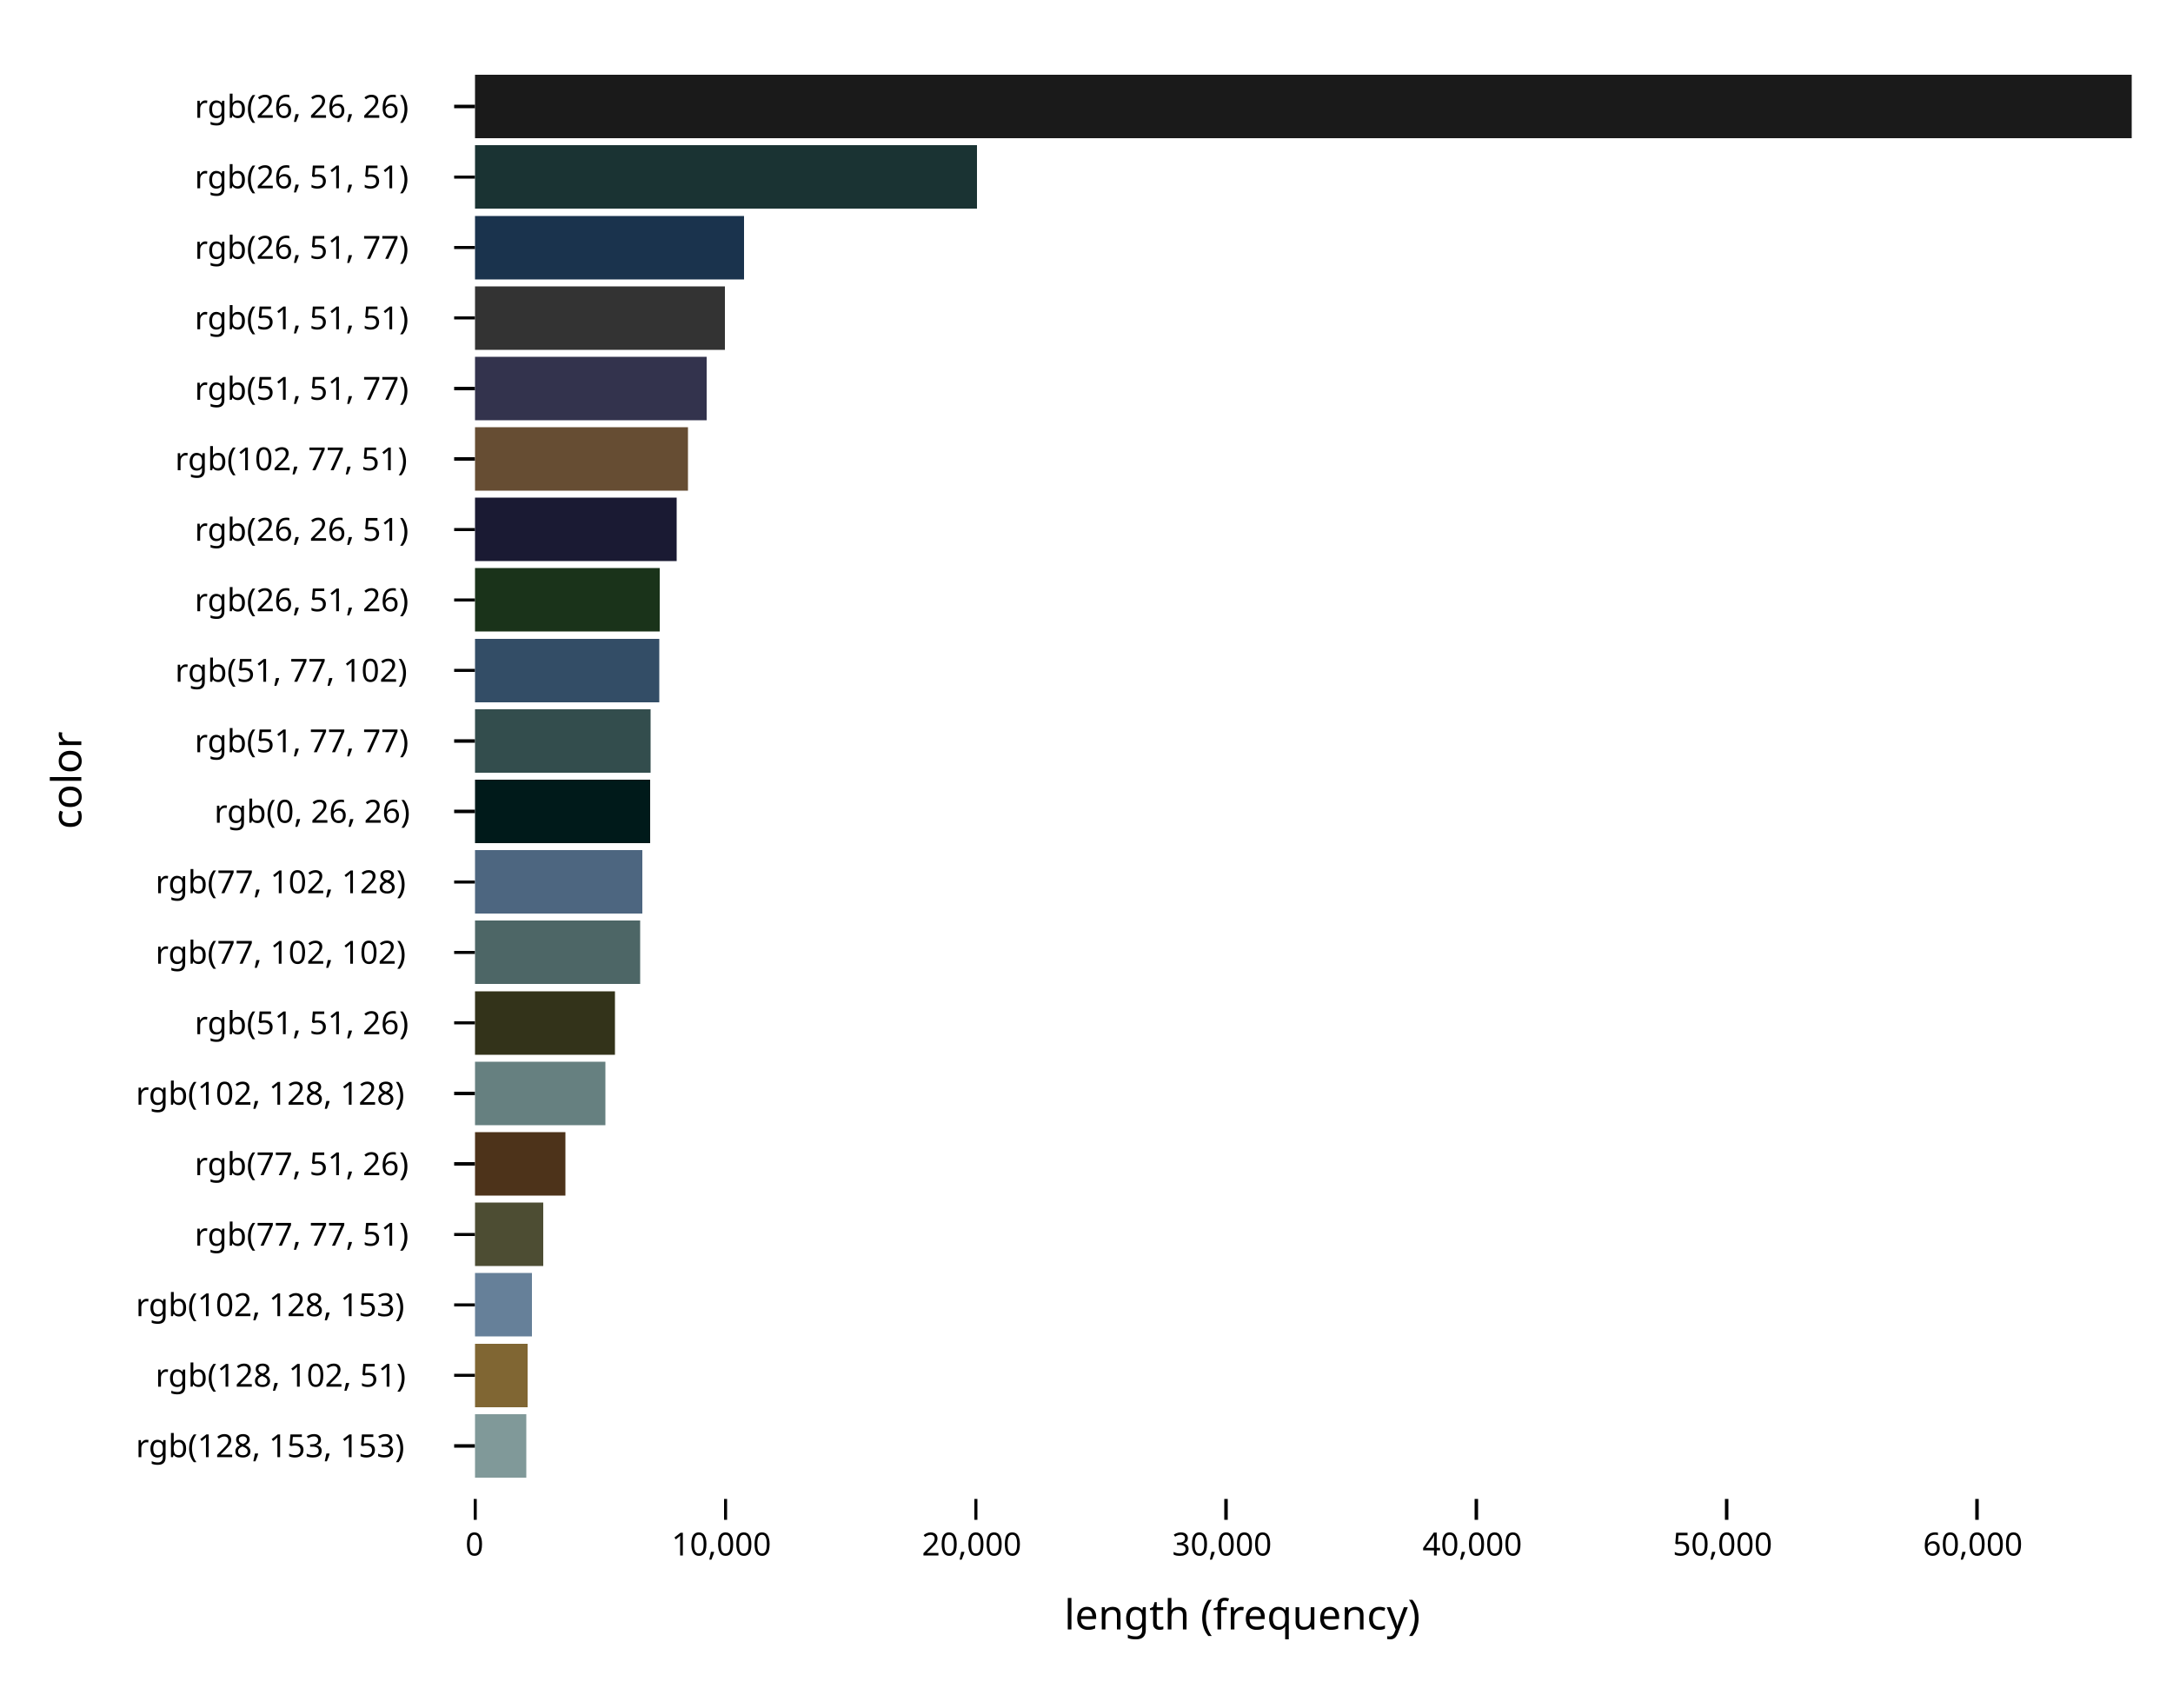
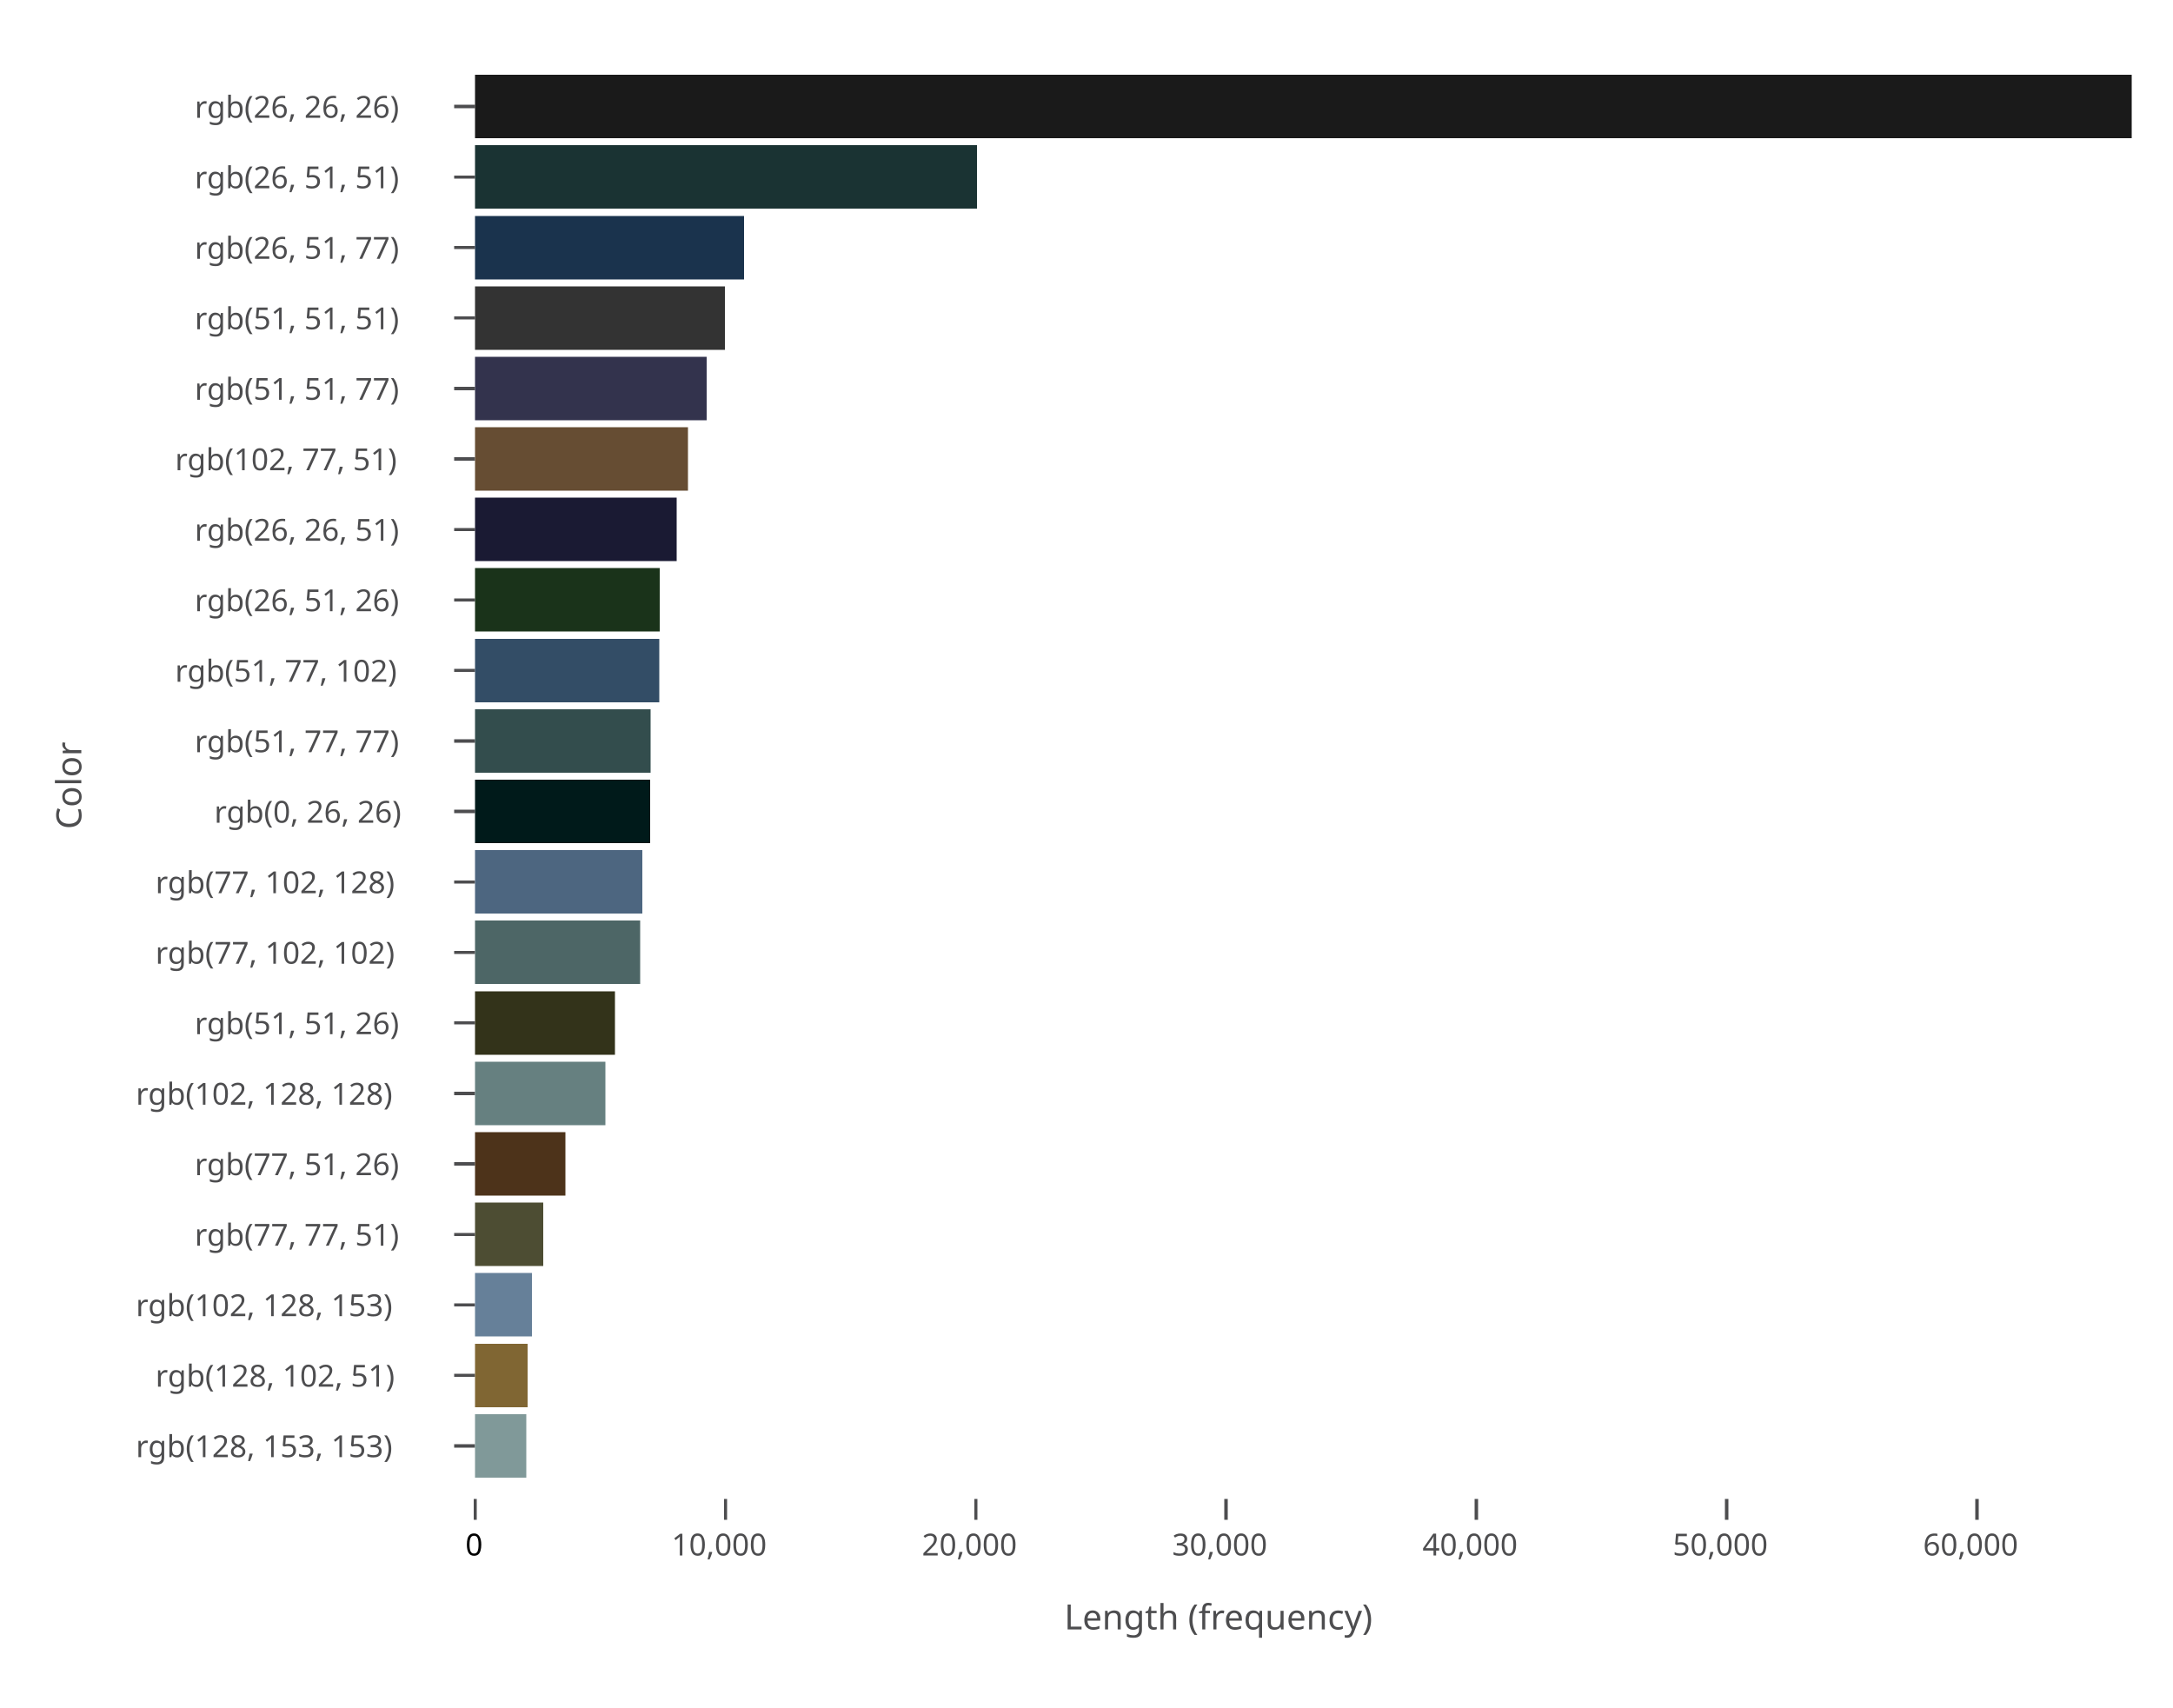
<svg xmlns="http://www.w3.org/2000/svg" version="1.1" id="Layer_1" x="0px" y="0px" viewBox="0 0 500 392.9" style="enable-background:new 0 0 500 392.9;" xml:space="preserve">
  <style type="text/css">
- 	.st0{font-family:'LucidaGrande';}
- 	.st1{font-size:7.326px;}
- 	.st2{font-size:9.524px;}
- 	.st3{fill:#1A1A1A;}
- 	.st4{fill:#1A3333;}
- 	.st5{fill:#1A334D;}
- 	.st6{fill:#333333;}
- 	.st7{fill:#33334D;}
- 	.st8{fill:#664D33;}
- 	.st9{fill:#1A1A33;}
- 	.st10{fill:#1A331A;}
- 	.st11{fill:#334D66;}
- 	.st12{fill:#334D4D;}
- 	.st13{fill:#001A1A;}
- 	.st14{fill:#4D6680;}
- 	.st15{fill:#4D6666;}
- 	.st16{fill:#33331A;}
- 	.st17{fill:#668080;}
- 	.st18{fill:#4D331A;}
- 	.st19{fill:#4D4D33;}
- 	.st20{fill:#668099;}
- 	.st21{fill:#806633;}
- 	.st22{fill:#809999;}
+ 	.st0{fill:#4D4D4F;}
+ 	.st1{font-family:'LucidaGrande';}
+ 	.st2{font-size:7px;}
+ 	.st3{font-size:8px;}
+ 	.st4{fill:#1A1A1A;}
+ 	.st5{fill:#1A3333;}
+ 	.st6{fill:#1A334D;}
+ 	.st7{fill:#333333;}
+ 	.st8{fill:#33334D;}
+ 	.st9{fill:#664D33;}
+ 	.st10{fill:#1A1A33;}
+ 	.st11{fill:#1A331A;}
+ 	.st12{fill:#334D66;}
+ 	.st13{fill:#334D4D;}
+ 	.st14{fill:#001A1A;}
+ 	.st15{fill:#4D6680;}
+ 	.st16{fill:#4D6666;}
+ 	.st17{fill:#33331A;}
+ 	.st18{fill:#668080;}
+ 	.st19{fill:#4D331A;}
+ 	.st20{fill:#4D4D33;}
+ 	.st21{fill:#668099;}
+ 	.st22{fill:#806633;}
+ 	.st23{fill:#809999;}
</style>
  <g>
-     <polyline points="109.3,24.1 104.5,24.1 104.5,24.9 109.3,24.9  " />
-     <polyline points="109.3,40.4 104.5,40.4 104.5,41.1 109.3,41.1  " />
-     <polyline points="109.3,56.6 104.5,56.6 104.5,57.3 109.3,57.3  " />
-     <polyline points="109.3,72.8 104.5,72.8 104.5,73.5 109.3,73.5  " />
-     <polyline points="109.3,89 104.5,89 104.5,89.8 109.3,89.8  " />
-     <polyline points="109.3,105.2 104.5,105.2 104.5,106 109.3,106  " />
-     <polyline points="109.3,121.5 104.5,121.5 104.5,122.2 109.3,122.2  " />
-     <polyline points="109.3,137.7 104.5,137.7 104.5,138.4 109.3,138.4  " />
-     <polyline points="109.3,153.9 104.5,153.9 104.5,154.6 109.3,154.6  " />
-     <polyline points="109.3,170.1 104.5,170.1 104.5,170.9 109.3,170.9  " />
-     <polyline points="109.3,186.3 104.5,186.3 104.5,187.1 109.3,187.1  " />
-     <polyline points="109.3,202.6 104.5,202.6 104.5,203.3 109.3,203.3  " />
-     <polyline points="109.3,218.8 104.5,218.8 104.5,219.5 109.3,219.5  " />
-     <polyline points="109.3,235 104.5,235 104.5,235.7 109.3,235.7  " />
-     <polyline points="109.3,251.2 104.5,251.2 104.5,252 109.3,252  " />
-     <polyline points="109.3,267.4 104.5,267.4 104.5,268.2 109.3,268.2  " />
-     <polyline points="109.3,283.7 104.5,283.7 104.5,284.4 109.3,284.4  " />
-     <polyline points="109.3,299.9 104.5,299.9 104.5,300.6 109.3,300.6  " />
-     <polyline points="109.3,316.1 104.5,316.1 104.5,316.8 109.3,316.8  " />
-     <polyline points="109.3,332.3 104.5,332.3 104.5,333.1 109.3,333.1  " />
-     <text transform="matrix(1 0 0 1 44.7879 27.1044)" class="st0 st1">rgb(26, 26, 26)</text>
-     <text transform="matrix(1 0 0 1 44.7879 43.3241)" class="st0 st1">rgb(26, 51, 51)</text>
-     <text transform="matrix(1 0 0 1 44.7879 59.5439)" class="st0 st1">rgb(26, 51, 77)</text>
-     <text transform="matrix(1 0 0 1 44.7879 75.7646)" class="st0 st1">rgb(51, 51, 51)</text>
-     <text transform="matrix(1 0 0 1 44.7879 91.9843)" class="st0 st1">rgb(51, 51, 77)</text>
-     <text transform="matrix(1 0 0 1 40.2767 108.2035)" class="st0 st1">rgb(102, 77, 51)</text>
-     <text transform="matrix(1 0 0 1 44.7879 124.4233)" class="st0 st1">rgb(26, 26, 51)</text>
-     <text transform="matrix(1 0 0 1 44.7879 140.643)" class="st0 st1">rgb(26, 51, 26)</text>
-     <text transform="matrix(1 0 0 1 40.2767 156.8627)" class="st0 st1">rgb(51, 77, 102)</text>
-     <text transform="matrix(1 0 0 1 44.7879 173.0834)" class="st0 st1">rgb(51, 77, 77)</text>
-     <text transform="matrix(1 0 0 1 49.2972 189.3041)" class="st0 st1">rgb(0, 26, 26)</text>
-     <text transform="matrix(1 0 0 1 35.7674 205.5229)" class="st0 st1">rgb(77, 102, 128)</text>
-     <text transform="matrix(1 0 0 1 35.7674 221.7436)" class="st0 st1">rgb(77, 102, 102)</text>
-     <text transform="matrix(1 0 0 1 44.7879 237.9623)" class="st0 st1">rgb(51, 51, 26)</text>
-     <text transform="matrix(1 0 0 1 31.2562 254.183)" class="st0 st1">rgb(102, 128, 128)</text>
-     <text transform="matrix(1 0 0 1 44.7879 270.4027)" class="st0 st1">rgb(77, 51, 26)</text>
-     <text transform="matrix(1 0 0 1 44.7879 286.6225)" class="st0 st1">rgb(77, 77, 51)</text>
-     <text transform="matrix(1 0 0 1 31.2562 302.8422)" class="st0 st1">rgb(102, 128, 153)</text>
-     <text transform="matrix(1 0 0 1 35.7674 319.0619)" class="st0 st1">rgb(128, 102, 51)</text>
-     <text transform="matrix(1 0 0 1 31.2562 335.2826)" class="st0 st1">rgb(128, 153, 153)</text>
-     <text transform="matrix(6.123234e-17 -1 1 6.123234e-17 18.7093 190.7983)" class="st0 st2">color</text>
-     <polyline points="109,344.9 109,349.7 109.7,349.7 109.7,344.9  " />
-     <polyline points="166.6,344.9 166.6,349.7 167.3,349.7 167.3,344.9  " />
-     <polyline points="224.2,344.9 224.2,349.7 224.9,349.7 224.9,344.9  " />
-     <polyline points="281.7,344.9 281.7,349.7 282.5,349.7 282.5,344.9  " />
-     <polyline points="339.3,344.9 339.3,349.7 340.1,349.7 340.1,344.9  " />
-     <polyline points="396.9,344.9 396.9,349.7 397.7,349.7 397.7,344.9  " />
-     <polyline points="454.5,344.9 454.5,349.7 455.3,349.7 455.3,344.9  " />
-     <text transform="matrix(1 0 0 1 107.0828 357.9096)" class="st0 st1">0</text>
-     <text transform="matrix(1 0 0 1 154.5282 357.9096)" class="st0 st1">10,000</text>
-     <text transform="matrix(1 0 0 1 212.1185 357.9096)" class="st0 st1">20,000</text>
-     <text transform="matrix(1 0 0 1 269.7098 357.9096)" class="st0 st1">30,000</text>
-     <text transform="matrix(1 0 0 1 327.3016 357.9096)" class="st0 st1">40,000</text>
-     <text transform="matrix(1 0 0 1 384.8924 357.9096)" class="st0 st1">50,000</text>
-     <text transform="matrix(1 0 0 1 442.4832 357.9096)" class="st0 st1">60,000</text>
-     <text transform="matrix(1 0 0 1 244.8748 374.9242)" class="st0 st2">length (frequency)</text>
-     <rect x="109.3" y="17.2" class="st3" width="381.2" height="14.6" />
-     <rect x="109.3" y="33.4" class="st4" width="115.5" height="14.6" />
-     <rect x="109.3" y="49.7" class="st5" width="61.9" height="14.6" />
-     <rect x="109.3" y="65.9" class="st6" width="57.5" height="14.6" />
-     <rect x="109.3" y="82.1" class="st7" width="53.3" height="14.6" />
-     <rect x="109.3" y="98.3" class="st8" width="49" height="14.6" />
-     <rect x="109.3" y="114.5" class="st9" width="46.4" height="14.6" />
-     <rect x="109.3" y="130.7" class="st10" width="42.5" height="14.6" />
-     <rect x="109.3" y="147" class="st11" width="42.4" height="14.6" />
-     <rect x="109.3" y="163.2" class="st12" width="40.4" height="14.6" />
-     <rect x="109.3" y="179.4" class="st13" width="40.3" height="14.6" />
-     <rect x="109.3" y="195.6" class="st14" width="38.5" height="14.6" />
-     <rect x="109.3" y="211.8" class="st15" width="38" height="14.6" />
-     <rect x="109.3" y="228.1" class="st16" width="32.2" height="14.6" />
-     <rect x="109.3" y="244.3" class="st17" width="30" height="14.6" />
-     <rect x="109.3" y="260.5" class="st18" width="20.8" height="14.6" />
-     <rect x="109.3" y="276.7" class="st19" width="15.7" height="14.6" />
-     <rect x="109.3" y="292.9" class="st20" width="13.1" height="14.6" />
-     <rect x="109.3" y="309.2" class="st21" width="12.1" height="14.6" />
-     <rect x="109.3" y="325.4" class="st22" width="11.8" height="14.6" />
+     <polyline class="st0" points="109.3,24.1 104.5,24.1 104.5,24.9 109.3,24.9  " />
+     <polyline class="st0" points="109.3,40.4 104.5,40.4 104.5,41.1 109.3,41.1  " />
+     <polyline class="st0" points="109.3,56.6 104.5,56.6 104.5,57.3 109.3,57.3  " />
+     <polyline class="st0" points="109.3,72.8 104.5,72.8 104.5,73.5 109.3,73.5  " />
+     <polyline class="st0" points="109.3,89 104.5,89 104.5,89.8 109.3,89.8  " />
+     <polyline class="st0" points="109.3,105.2 104.5,105.2 104.5,106 109.3,106  " />
+     <polyline class="st0" points="109.3,121.5 104.5,121.5 104.5,122.2 109.3,122.2  " />
+     <polyline class="st0" points="109.3,137.7 104.5,137.7 104.5,138.4 109.3,138.4  " />
+     <polyline class="st0" points="109.3,153.9 104.5,153.9 104.5,154.6 109.3,154.6  " />
+     <polyline class="st0" points="109.3,170.1 104.5,170.1 104.5,170.9 109.3,170.9  " />
+     <polyline class="st0" points="109.3,186.3 104.5,186.3 104.5,187.1 109.3,187.1  " />
+     <polyline class="st0" points="109.3,202.6 104.5,202.6 104.5,203.3 109.3,203.3  " />
+     <polyline class="st0" points="109.3,218.8 104.5,218.8 104.5,219.5 109.3,219.5  " />
+     <polyline class="st0" points="109.3,235 104.5,235 104.5,235.7 109.3,235.7  " />
+     <polyline class="st0" points="109.3,251.2 104.5,251.2 104.5,252 109.3,252  " />
+     <polyline class="st0" points="109.3,267.4 104.5,267.4 104.5,268.2 109.3,268.2  " />
+     <polyline class="st0" points="109.3,283.7 104.5,283.7 104.5,284.4 109.3,284.4  " />
+     <polyline class="st0" points="109.3,299.9 104.5,299.9 104.5,300.6 109.3,300.6  " />
+     <polyline class="st0" points="109.3,316.1 104.5,316.1 104.5,316.8 109.3,316.8  " />
+     <polyline class="st0" points="109.3,332.3 104.5,332.3 104.5,333.1 109.3,333.1  " />
+     <text transform="matrix(1 0 0 1 44.7879 27.1044)" class="st0 st1 st2">rgb(26, 26, 26)</text>
+     <text transform="matrix(1 0 0 1 44.7879 43.3241)" class="st0 st1 st2">rgb(26, 51, 51)</text>
+     <text transform="matrix(1 0 0 1 44.7879 59.5439)" class="st0 st1 st2">rgb(26, 51, 77)</text>
+     <text transform="matrix(1 0 0 1 44.7879 75.7646)" class="st0 st1 st2">rgb(51, 51, 51)</text>
+     <text transform="matrix(1 0 0 1 44.7879 91.9843)" class="st0 st1 st2">rgb(51, 51, 77)</text>
+     <text transform="matrix(1 0 0 1 40.2767 108.2035)" class="st0 st1 st2">rgb(102, 77, 51)</text>
+     <text transform="matrix(1 0 0 1 44.7879 124.4233)" class="st0 st1 st2">rgb(26, 26, 51)</text>
+     <text transform="matrix(1 0 0 1 44.7879 140.6431)" class="st0 st1 st2">rgb(26, 51, 26)</text>
+     <text transform="matrix(1 0 0 1 40.2767 156.8627)" class="st0 st1 st2">rgb(51, 77, 102)</text>
+     <text transform="matrix(1 0 0 1 44.7879 173.0834)" class="st0 st1 st2">rgb(51, 77, 77)</text>
+     <text transform="matrix(1 0 0 1 49.2972 189.3041)" class="st0 st1 st2">rgb(0, 26, 26)</text>
+     <text transform="matrix(1 0 0 1 35.7674 205.5229)" class="st0 st1 st2">rgb(77, 102, 128)</text>
+     <text transform="matrix(1 0 0 1 35.7674 221.7437)" class="st0 st1 st2">rgb(77, 102, 102)</text>
+     <text transform="matrix(1 0 0 1 44.7879 237.9623)" class="st0 st1 st2">rgb(51, 51, 26)</text>
+     <text transform="matrix(1 0 0 1 31.2562 254.183)" class="st0 st1 st2">rgb(102, 128, 128)</text>
+     <text transform="matrix(1 0 0 1 44.7879 270.4027)" class="st0 st1 st2">rgb(77, 51, 26)</text>
+     <text transform="matrix(1 0 0 1 44.7879 286.6226)" class="st0 st1 st2">rgb(77, 77, 51)</text>
+     <text transform="matrix(1 0 0 1 31.2562 302.8422)" class="st0 st1 st2">rgb(102, 128, 153)</text>
+     <text transform="matrix(1 0 0 1 35.7674 319.0619)" class="st0 st1 st2">rgb(128, 102, 51)</text>
+     <text transform="matrix(1 0 0 1 31.2562 335.2826)" class="st0 st1 st2">rgb(128, 153, 153)</text>
+     <text transform="matrix(6.123234e-17 -1 1 6.123234e-17 18.7094 190.7979)" class="st0 st1 st3">Color</text>
+     <polyline class="st0" points="109,344.9 109,349.7 109.7,349.7 109.7,344.9  " />
+     <polyline class="st0" points="166.6,344.9 166.6,349.7 167.3,349.7 167.3,344.9  " />
+     <polyline class="st0" points="224.2,344.9 224.2,349.7 224.9,349.7 224.9,344.9  " />
+     <polyline class="st0" points="281.7,344.9 281.7,349.7 282.5,349.7 282.5,344.9  " />
+     <polyline class="st0" points="339.3,344.9 339.3,349.7 340.1,349.7 340.1,344.9  " />
+     <polyline class="st0" points="396.9,344.9 396.9,349.7 397.7,349.7 397.7,344.9  " />
+     <polyline class="st0" points="454.5,344.9 454.5,349.7 455.3,349.7 455.3,344.9  " />
+     <text transform="matrix(1 0 0 1 107.0828 357.9097)" class="st1 st2">0</text>
+     <text transform="matrix(1 0 0 1 154.5282 357.9097)" class="st0 st1 st2">10,000</text>
+     <text transform="matrix(1 0 0 1 212.1185 357.9097)" class="st0 st1 st2">20,000</text>
+     <text transform="matrix(1 0 0 1 269.7098 357.9097)" class="st0 st1 st2">30,000</text>
+     <text transform="matrix(1 0 0 1 327.3016 357.9097)" class="st0 st1 st2">40,000</text>
+     <text transform="matrix(1 0 0 1 384.8924 357.9097)" class="st0 st1 st2">50,000</text>
+     <text transform="matrix(1 0 0 1 442.4832 357.9097)" class="st0 st1 st2">60,000</text>
+     <text transform="matrix(1 0 0 1 244.8748 374.9242)" class="st0 st1 st3">Length (frequency)</text>
+     <rect x="109.3" y="17.2" class="st4" width="381.2" height="14.6" />
+     <rect x="109.3" y="33.4" class="st5" width="115.5" height="14.6" />
+     <rect x="109.3" y="49.7" class="st6" width="61.9" height="14.6" />
+     <rect x="109.3" y="65.9" class="st7" width="57.5" height="14.6" />
+     <rect x="109.3" y="82.1" class="st8" width="53.3" height="14.6" />
+     <rect x="109.3" y="98.3" class="st9" width="49" height="14.6" />
+     <rect x="109.3" y="114.5" class="st10" width="46.4" height="14.6" />
+     <rect x="109.3" y="130.7" class="st11" width="42.5" height="14.6" />
+     <rect x="109.3" y="147" class="st12" width="42.4" height="14.6" />
+     <rect x="109.3" y="163.2" class="st13" width="40.4" height="14.6" />
+     <rect x="109.3" y="179.4" class="st14" width="40.3" height="14.6" />
+     <rect x="109.3" y="195.6" class="st15" width="38.5" height="14.6" />
+     <rect x="109.3" y="211.8" class="st16" width="38" height="14.6" />
+     <rect x="109.3" y="228.1" class="st17" width="32.2" height="14.6" />
+     <rect x="109.3" y="244.3" class="st18" width="30" height="14.6" />
+     <rect x="109.3" y="260.5" class="st19" width="20.8" height="14.6" />
+     <rect x="109.3" y="276.7" class="st20" width="15.7" height="14.6" />
+     <rect x="109.3" y="292.9" class="st21" width="13.1" height="14.6" />
+     <rect x="109.3" y="309.2" class="st22" width="12.1" height="14.6" />
+     <rect x="109.3" y="325.4" class="st23" width="11.8" height="14.6" />
  </g>
</svg>
